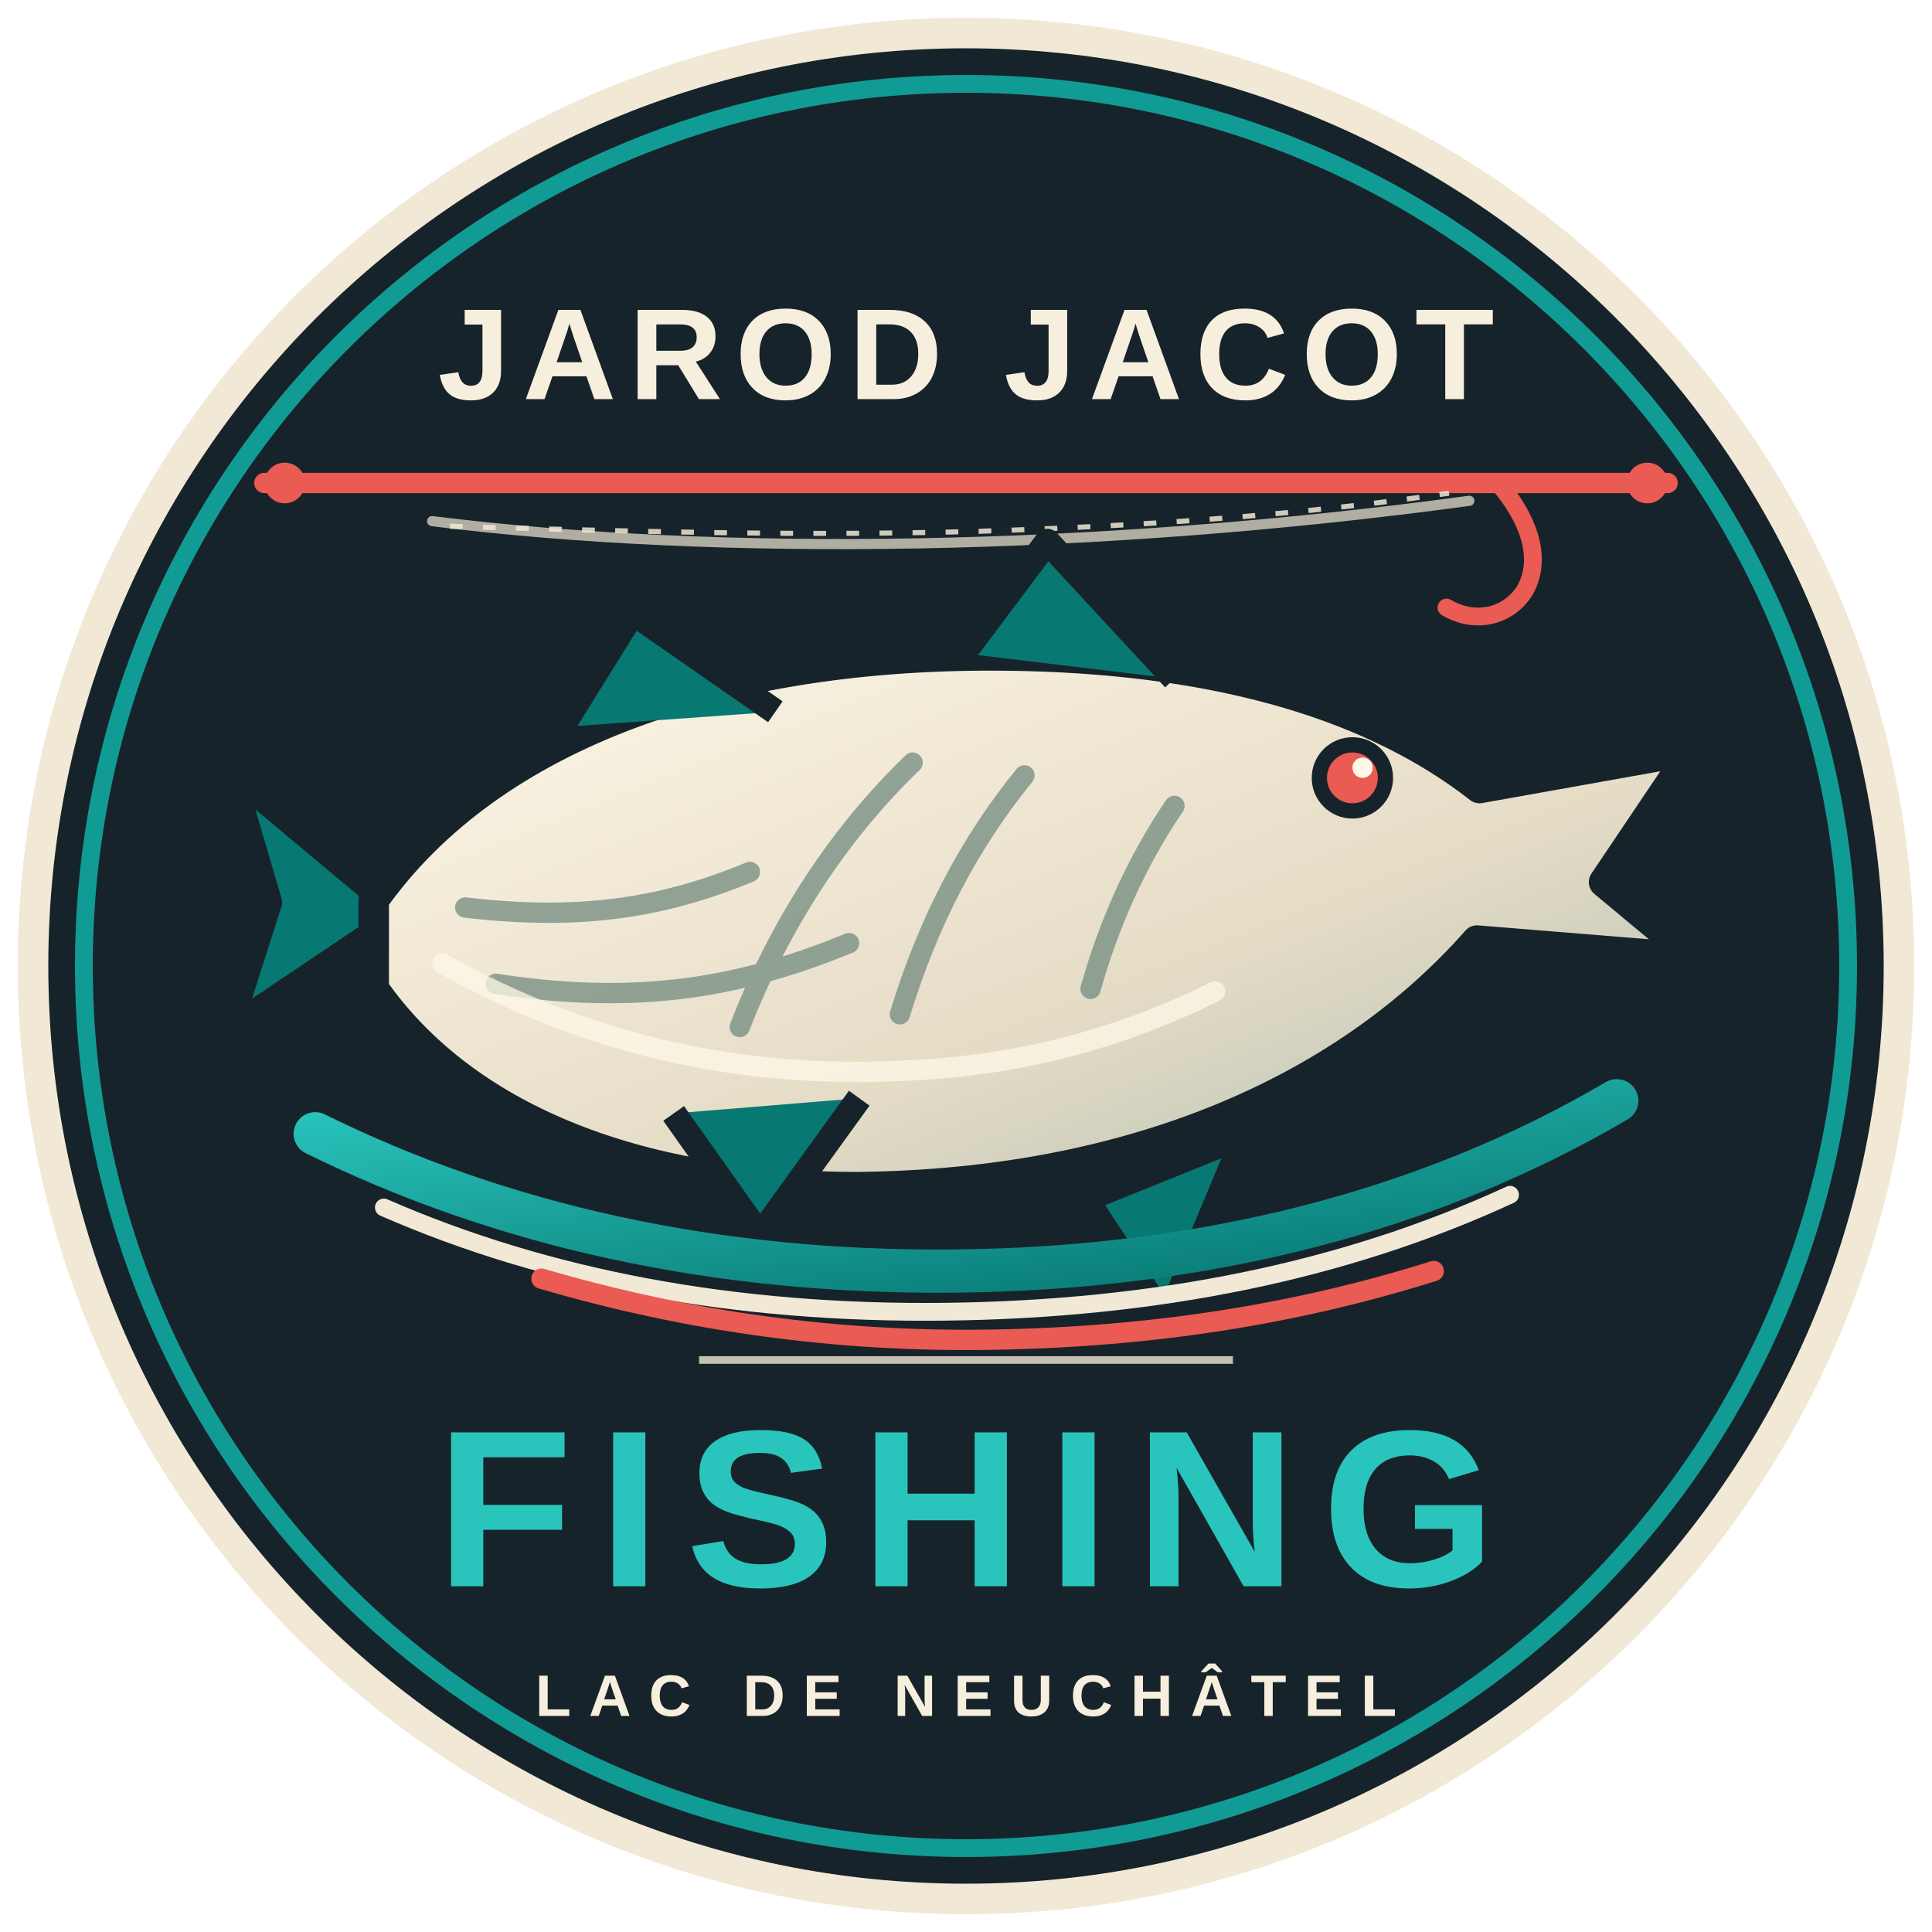
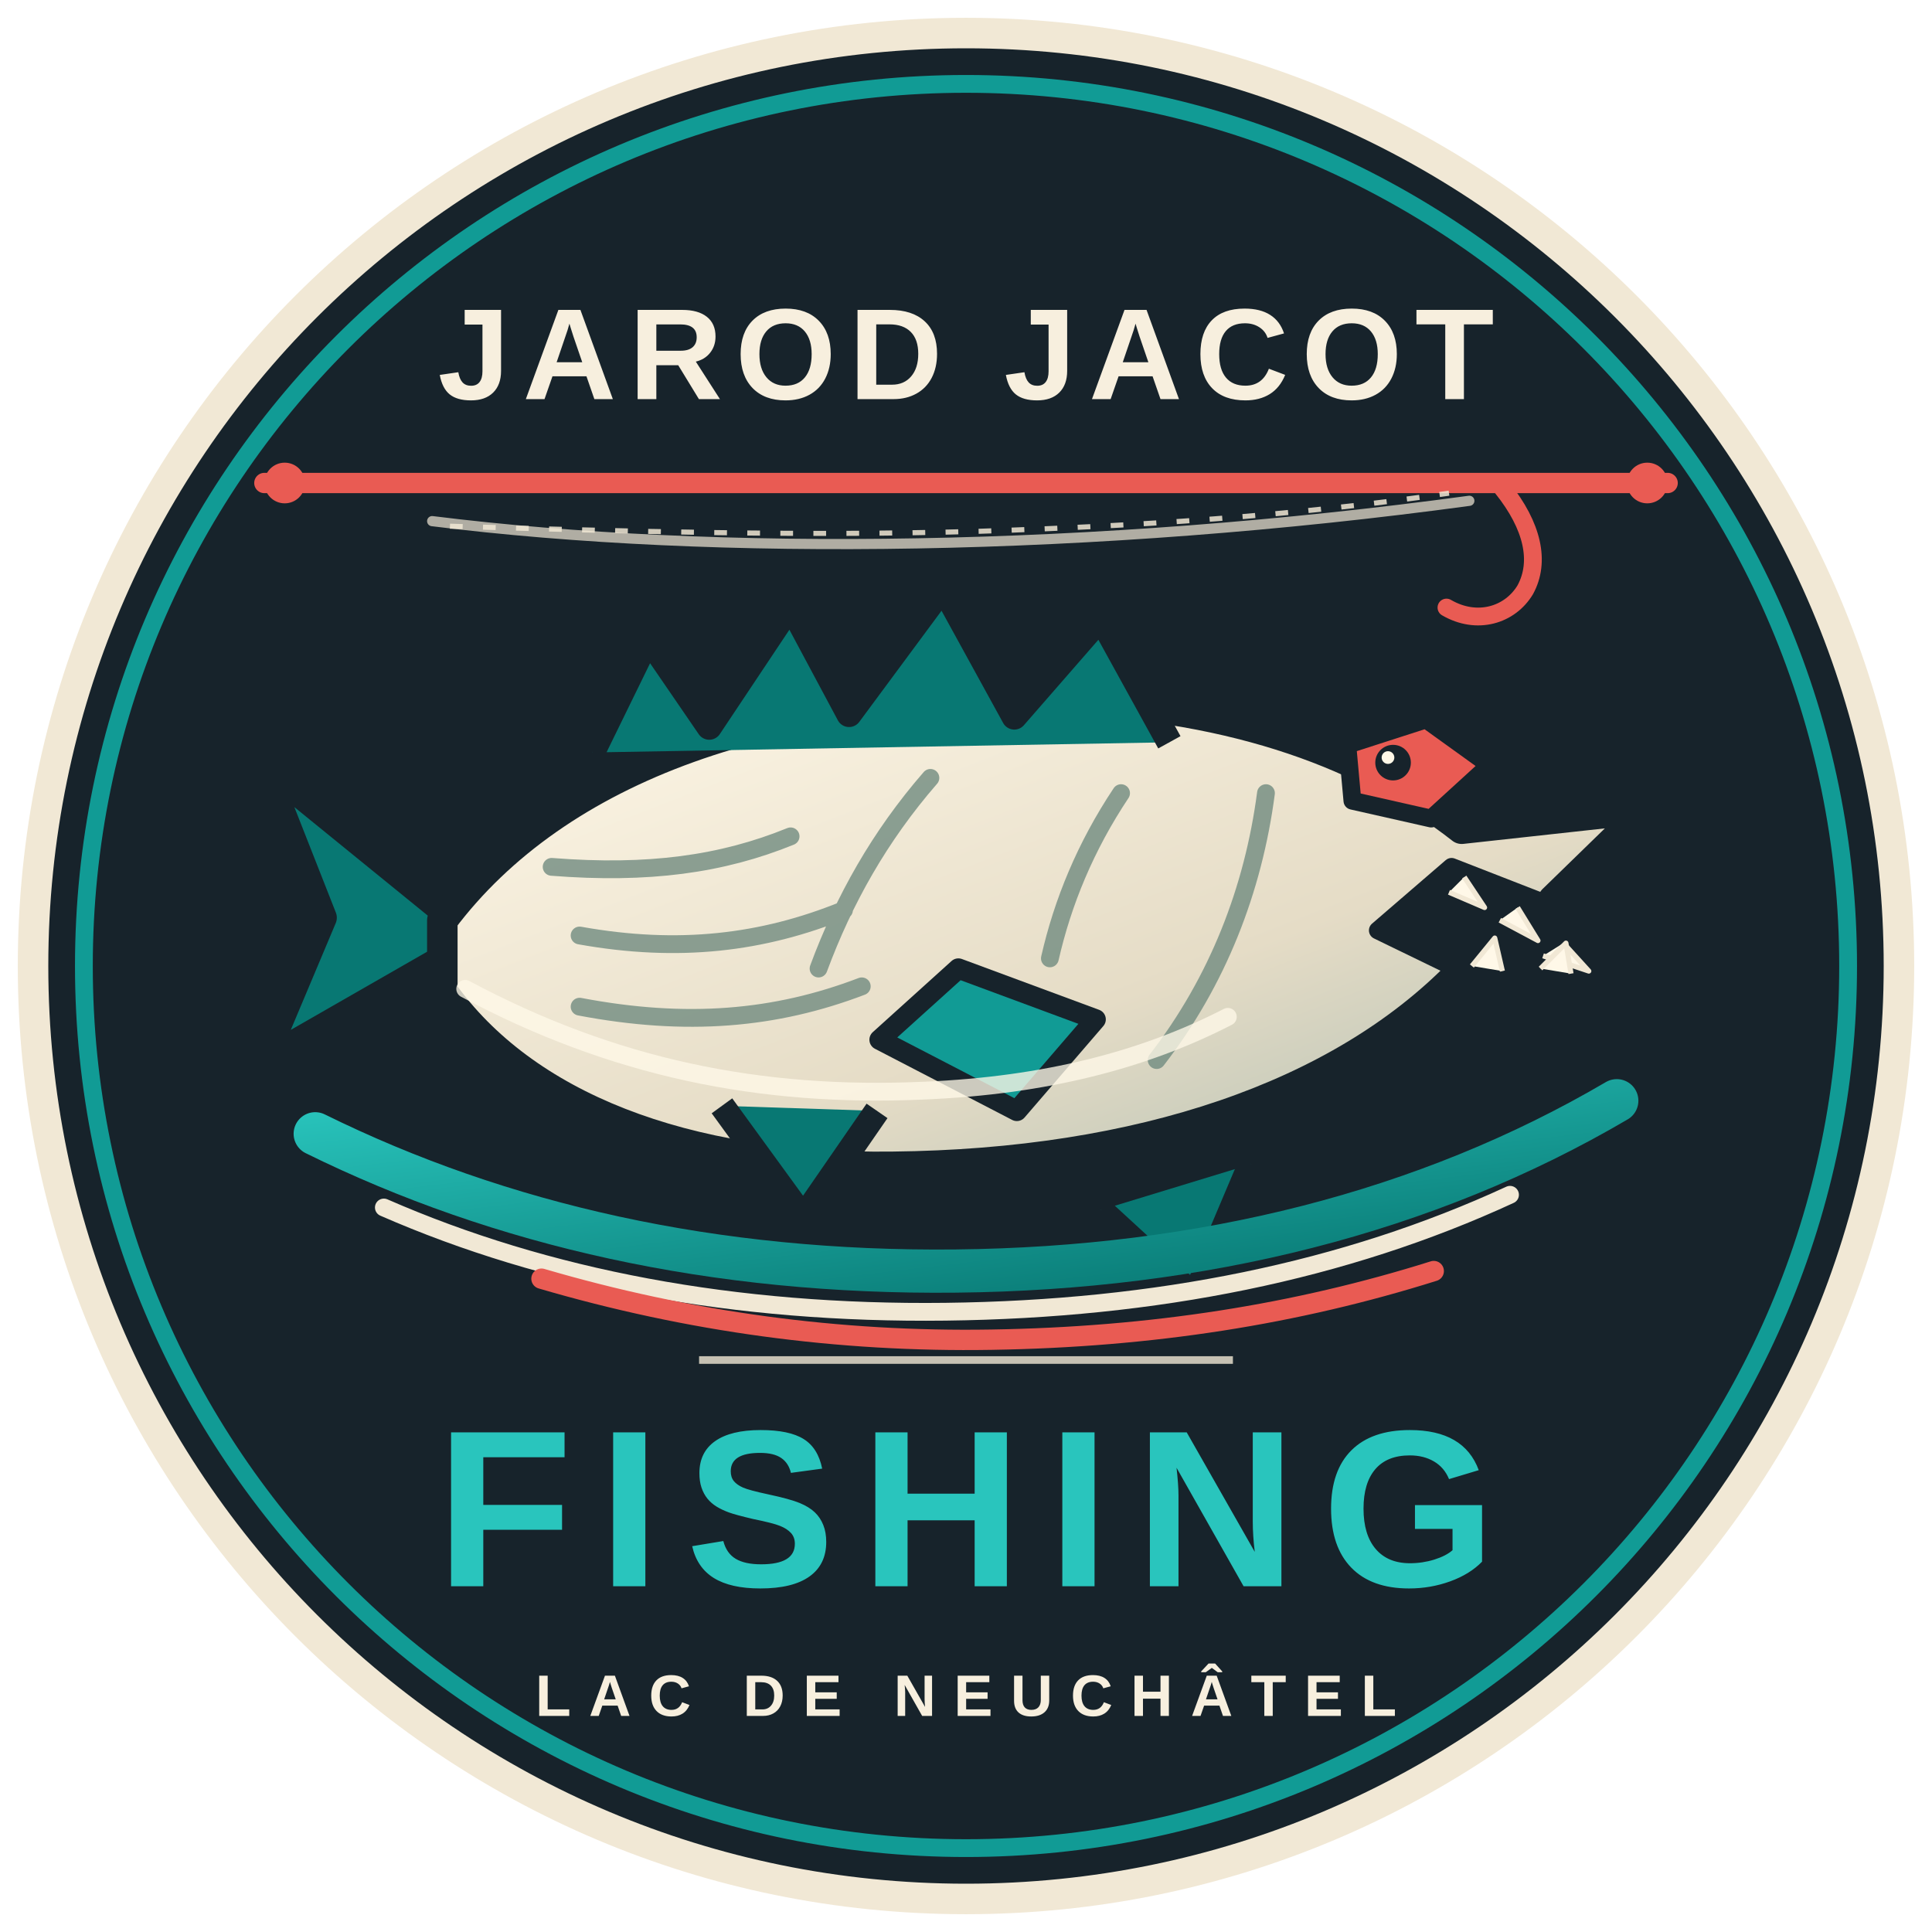
<svg xmlns="http://www.w3.org/2000/svg" viewBox="0 0 760 760" role="img" aria-labelledby="title desc">
  <defs>
    <linearGradient id="water" x1="0" y1="0" x2="0.9" y2="1">
      <stop offset="0" stop-color="#29c5bd" />
      <stop offset="1" stop-color="#087873" />
    </linearGradient>
    <linearGradient id="fish" x1="0" y1="0" x2="1" y2="1">
      <stop offset="0" stop-color="#fff8e8" />
      <stop offset="0.6" stop-color="#e5dcc6" />
      <stop offset="1" stop-color="#aabbb0" />
    </linearGradient>
    <clipPath id="badge-clip">
      <circle cx="380" cy="380" r="348" />
    </clipPath>
  </defs>
  <circle cx="380" cy="380" r="367" fill="#17232b" stroke="#f1e8d5" stroke-width="12" />
  <circle cx="380" cy="380" r="347" fill="none" stroke="#119b95" stroke-width="7" />
  <g clip-path="url(#badge-clip)">
    <path d="M104 190h552" stroke="#e95b53" stroke-width="8" stroke-linecap="round" />
    <circle cx="112" cy="190" r="8" fill="#e95b53" />
    <circle cx="648" cy="190" r="8" fill="#e95b53" />
    <text x="380" y="157" text-anchor="middle" fill="#f7efde" font-family="Arial, Helvetica, sans-serif" font-size="51" font-weight="900" letter-spacing="5">JAROD JACOT</text>
    <path d="M170 205C282 219 431 217 578 197" fill="none" stroke="#f1e8d5" stroke-width="4" stroke-linecap="round" opacity=".7" />
    <path d="M177 207c69 2 138 4 208 2 61-2 124-6 185-15" fill="none" stroke="#f1e8d5" stroke-width="2" stroke-dasharray="5 8" opacity=".85" />
    <path d="M591 192c12 15 15 29 9 40-6 10-19 14-31 7" fill="none" stroke="#e95b53" stroke-width="7" stroke-linecap="round" />
-     <path d="M152 355 91 304l15 51-16 50 64-43Z" fill="#087873" stroke="#17232b" stroke-width="10" stroke-linejoin="round" />
-     <path d="M147 354c46-65 139-99 257-96 78 2 137 20 178 52l84-15-35 52 36 30-86-7c-52 59-136 96-244 97-88 0-155-28-190-78Z" fill="url(#fish)" stroke="#17232b" stroke-width="12" stroke-linejoin="round" />
-     <path d="m221 286 28-45 56 39m74-23 33-44 50 54m-197 171 34 48 39-54m92 44 29 44 28-67" fill="#087873" stroke="#17232b" stroke-width="10" stroke-linejoin="round" />
-     <path d="M183 357c43 5 76 1 112-14m-100 44c52 8 93 3 139-16m25-71c-29 28-52 63-68 104m112-99c-22 27-38 58-49 94m108-82c-15 22-26 47-33 72" fill="none" stroke="#718b80" stroke-width="8" stroke-linecap="round" opacity=".75" />
-     <path d="M174 379c57 32 118 46 185 42 43-2 83-13 119-31" fill="none" stroke="#fff8e8" stroke-width="8" stroke-linecap="round" opacity=".75" />
-     <circle cx="532" cy="306" r="13" fill="#e95b53" stroke="#17232b" stroke-width="6" />
-     <circle cx="536" cy="302" r="4" fill="#fff8e8" />
+     <path d="M178 361 103 300l24 61-24 57 75-43Z" fill="#087873" stroke="#17232b" stroke-width="11" stroke-linejoin="round" />
+     <path d="M174 362c45-60 132-92 244-87 69 3 120 22 157 51l73-8-37 36 40 17-77 12c-47 48-125 75-223 76-82 1-145-24-177-69Z" fill="url(#fish)" stroke="#17232b" stroke-width="12" stroke-linejoin="round" />
+     <path d="m571 341 77 30-71 12-35-17Z" fill="#17232b" stroke="#17232b" stroke-width="7" stroke-linejoin="round" />
+     <path d="m576 345 8 12-14-6m27 6 8 13-15-8m25 9 10 11-18-6" fill="#fff8e8" stroke="#f1e8d5" stroke-width="2" stroke-linejoin="round" />
+     <path d="m579 380 9-11 3 13m15-1 10-10 2 12" fill="#fff8e8" stroke="#f1e8d5" stroke-width="2" stroke-linejoin="round" />
+     <path d="m233 296 22-45 24 35 32-48 23 43 37-50 28 51 34-39 27 49" fill="#087873" stroke="#17232b" stroke-width="10" stroke-linejoin="round" />
+     <path d="m284 435 32 44 29-42m88 39 37 34 22-52" fill="#087873" stroke="#17232b" stroke-width="10" stroke-linejoin="round" />
+     <path d="m377 381 54 20-31 36-54-28Z" fill="#119b95" stroke="#17232b" stroke-width="8" stroke-linejoin="round" />
+     <path d="M498 312c-5 38-19 74-43 105m-238-76c38 3 67-1 94-12m-83 39c39 7 72 3 104-10m-104 38c42 8 77 5 111-8m27-82c-20 23-34 48-44 75m119-69c-14 21-23 43-28 65" fill="none" stroke="#718b80" stroke-width="7" stroke-linecap="round" opacity=".8" />
+     <path d="M183 389c58 31 116 43 181 40 47-2 86-12 119-29" fill="none" stroke="#fff8e8" stroke-width="7" stroke-linecap="round" opacity=".78" />
+     <path d="m530 293 31-10 25 18-23 21-31-7Z" fill="#e95b53" stroke="#17232b" stroke-width="7" stroke-linejoin="round" />
+     <circle cx="548" cy="300" r="7" fill="#17232b" />
+     <circle cx="546" cy="298" r="2.5" fill="#fff8e8" />
    <path d="M124 446c73 36 157 55 252 54 97-1 185-23 260-67" fill="none" stroke="url(#water)" stroke-width="17" stroke-linecap="round" />
    <path d="M151 475c64 28 138 42 221 41 83-1 157-16 222-46" fill="none" stroke="#f1e8d5" stroke-width="7" stroke-linecap="round" />
    <path d="M213 503c58 17 117 25 177 24 63-1 120-10 174-27" fill="none" stroke="#e95b53" stroke-width="8" stroke-linecap="round" />
    <path d="M275 535h210" stroke="#f1e8d5" stroke-width="3" opacity=".8" />
    <text x="380" y="624" text-anchor="middle" fill="#29c5bd" font-family="Arial, Helvetica, sans-serif" font-size="88" font-weight="900" letter-spacing="10">FISHING</text>
    <text x="380" y="675" text-anchor="middle" fill="#f7efde" font-family="Arial, Helvetica, sans-serif" font-size="23" font-weight="700" letter-spacing="7">LAC DE NEUCHÂTEL</text>
  </g>
</svg>
